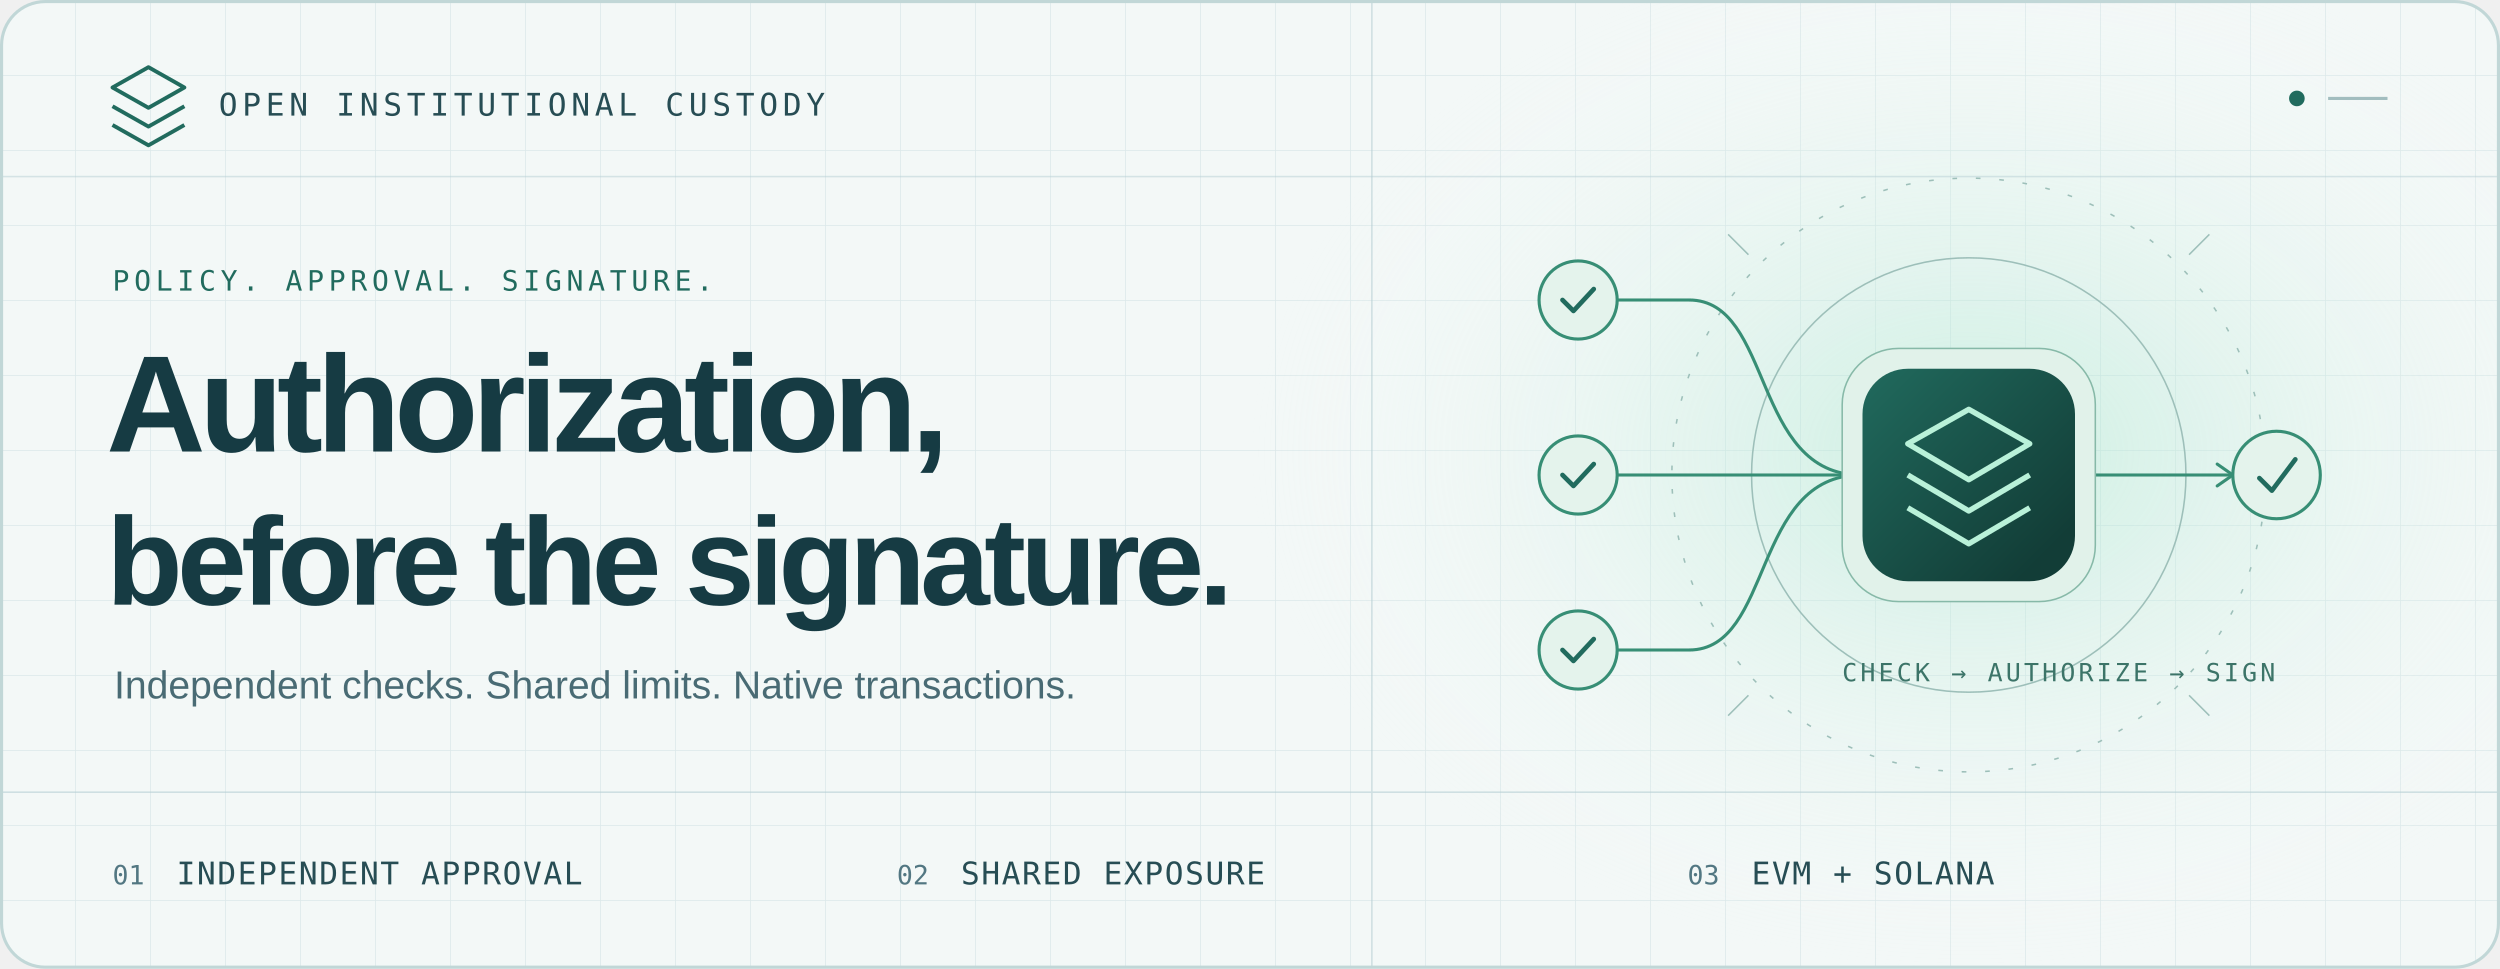
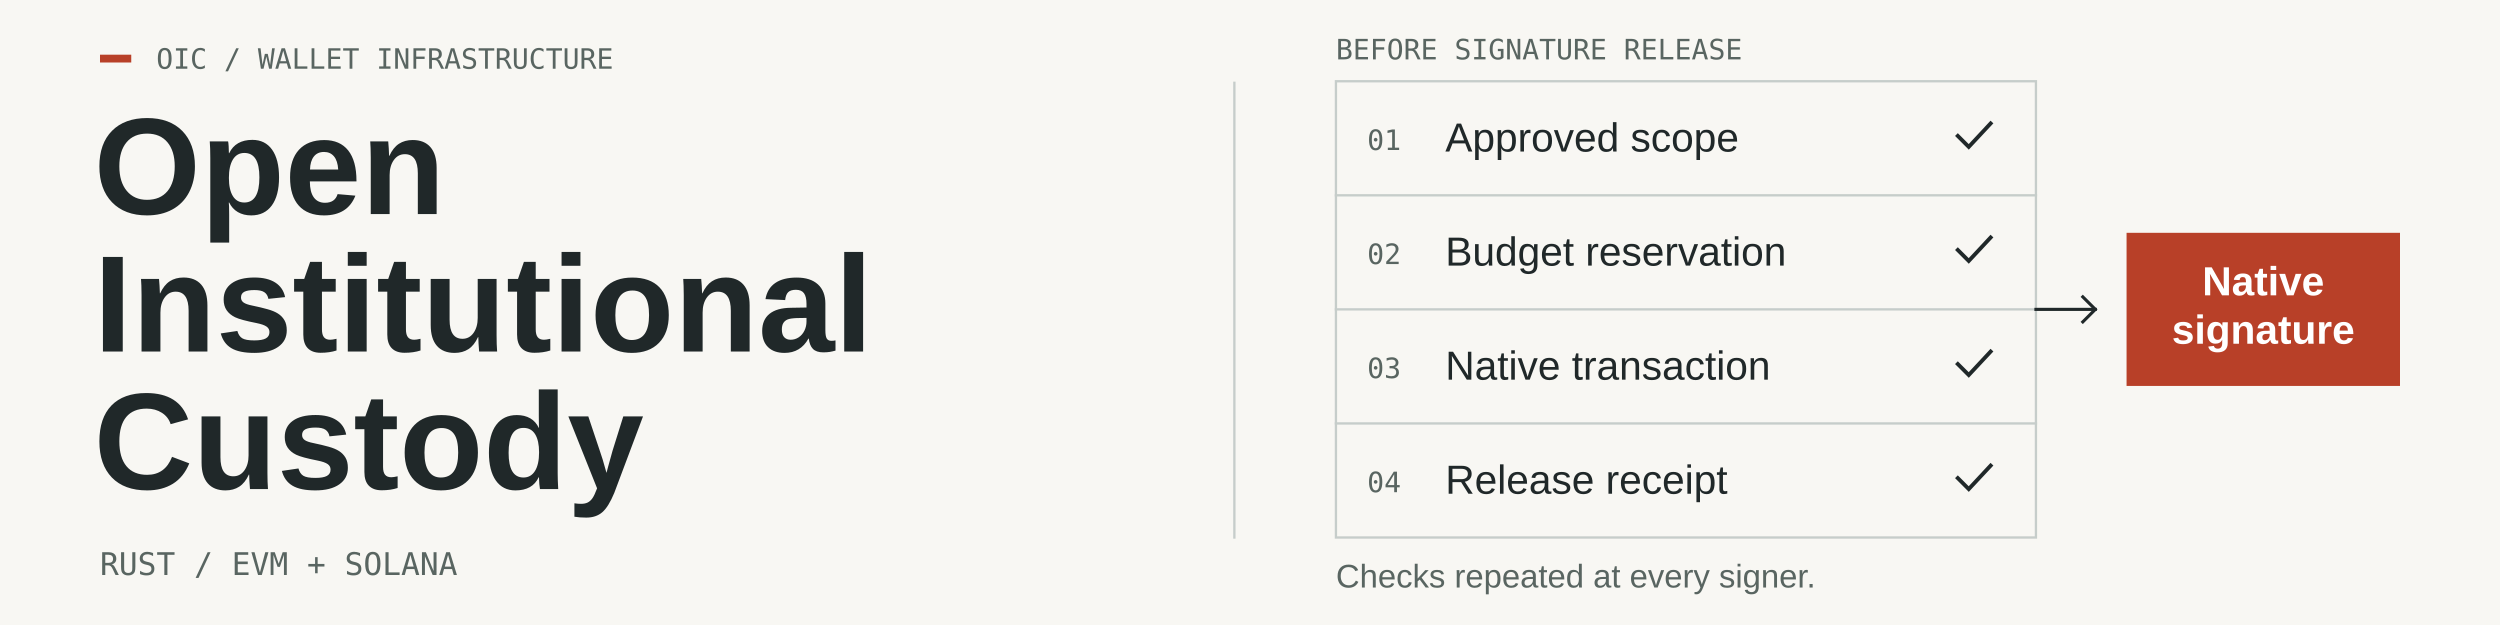
- <svg xmlns="http://www.w3.org/2000/svg" width="1600" height="620" viewBox="0 0 1600 620" fill="none" role="img" aria-labelledby="title desc">
-   <defs>
-     <pattern id="grid" width="48" height="48" patternUnits="userSpaceOnUse">
-       <path d="M48 0H0V48" stroke="#B6CED4" stroke-opacity=".36" />
-     </pattern>
-     <radialGradient id="glow" cx="0" cy="0" r="1" gradientTransform="translate(1260 290) rotate(90) scale(330 460)" gradientUnits="userSpaceOnUse">
-       <stop stop-color="#A1E5CB" stop-opacity=".5" />
-       <stop offset="1" stop-color="#F3F8F7" stop-opacity="0" />
-     </radialGradient>
-     <linearGradient id="core" x1="1190" y1="234" x2="1310" y2="354" gradientUnits="userSpaceOnUse">
-       <stop stop-color="#216B5E" />
-       <stop offset="1" stop-color="#123D37" />
-     </linearGradient>
-     <clipPath id="bounds">
-       <rect x="1" y="1" width="1598" height="618" rx="28" />
-     </clipPath>
-   </defs>
-   <g clip-path="url(#bounds)">
-     <rect width="1600" height="620" fill="#F3F8F7" />
-     <rect width="1600" height="620" fill="url(#grid)" />
-     <rect width="1600" height="620" fill="url(#glow)" />
-     <path d="M878 0V620M0 507H1600" stroke="#B6CED4" stroke-opacity=".6" />
-     <path d="M0 113H1600" stroke="#B6CED4" stroke-opacity=".5" />
-     <g transform="translate(72 42)" stroke="#216B5E" stroke-width="2.5" stroke-linejoin="round">
-       <path d="m0 14 23-13 23 13-23 13L0 14Z" />
-       <path d="m0 26 23 13 23-13M0 38l23 13 23-13" />
-     </g>
-     <text x="140" y="74" fill="#274D54" font-family="ui-monospace, SFMono-Regular, Consolas, monospace" font-size="20" letter-spacing="3">OPEN INSTITUTIONAL CUSTODY</text>
-     <circle cx="1470" cy="63" r="5" fill="#216B5E" />
-     <path d="M1490 63h38" stroke="#A2BDBF" stroke-width="2" />
-     <text x="72" y="186" fill="#216B5E" font-family="ui-monospace, SFMono-Regular, Consolas, monospace" font-size="18" letter-spacing="3">POLICY. APPROVAL. SIGNATURE.</text>
-     <text x="68" y="289" fill="#163B43" font-family="Arial, Helvetica, sans-serif" font-size="88" font-weight="700" letter-spacing="-4">Authorization,</text>
-     <text x="68" y="387" fill="#163B43" font-family="Arial, Helvetica, sans-serif" font-size="80" font-weight="700" letter-spacing="-3.5">before the signature.</text>
-     <text x="73" y="447" fill="#496B74" font-family="Arial, Helvetica, sans-serif" font-size="25">Independent checks. Shared limits. Native transactions.</text>
-     <g stroke="#9DBFB9">
-       <circle cx="1260" cy="304" r="190" stroke-dasharray="3 12" />
-       <circle cx="1260" cy="304" r="139" />
-       <path d="M1106 150l13 13m282 282 13 13M1106 458l13-13m282-282 13-13" />
-     </g>
-     <g stroke="#378E75" stroke-width="2">
-       <path d="M1034 192h47c54 0 40 112 110 112" />
-       <path d="M1034 304h157" />
-       <path d="M1034 416h47c54 0 40-112 110-112" />
-       <path d="M1330 304h99" />
-       <path d="m1419 297 10 7-10 7" stroke-linecap="round" stroke-linejoin="round" />
-     </g>
-     <g fill="#E4F3EC" stroke="#378E75" stroke-width="2">
-       <circle cx="1010" cy="192" r="25" />
-       <circle cx="1010" cy="304" r="25" />
-       <circle cx="1010" cy="416" r="25" />
-     </g>
-     <g stroke="#216B5E" stroke-width="3" stroke-linecap="round" stroke-linejoin="round">
-       <path d="m1000 192 7 7 13-14M1000 304l7 7 13-14M1000 416l7 7 13-14" />
-     </g>
-     <rect x="1179" y="223" width="162" height="162" rx="36" fill="#E1F2EA" stroke="#87B9A8" />
-     <rect x="1192" y="236" width="136" height="136" rx="29" fill="url(#core)" />
-     <g stroke="#B9F1D9" stroke-width="3.5" stroke-linejoin="round">
-       <path d="m1221 284 39-22 39 22-39 23-39-23Z" />
-       <path d="m1221 304 39 23 39-23M1221 325l39 23 39-23" />
-     </g>
-     <circle cx="1457" cy="304" r="28" fill="#E4F3EC" stroke="#378E75" stroke-width="2" />
-     <path d="m1446 306 8 8 15-20" stroke="#216B5E" stroke-width="3" stroke-linecap="round" stroke-linejoin="round" />
-     <text x="1179" y="436" fill="#3C7468" font-family="ui-monospace, SFMono-Regular, Consolas, monospace" font-size="16" letter-spacing="2">CHECK → AUTHORIZE → SIGN</text>
-     <g font-family="ui-monospace, SFMono-Regular, Consolas, monospace">
-       <text x="72" y="566" fill="#527782" font-size="17">01</text>
-       <text x="113" y="566" fill="#274D54" font-size="20" letter-spacing="1">INDEPENDENT APPROVAL</text>
-       <text x="574" y="566" fill="#527782" font-size="17">02</text>
-       <text x="615" y="566" fill="#274D54" font-size="20" letter-spacing="1">SHARED EXPOSURE</text>
-       <text x="1080" y="566" fill="#527782" font-size="17">03</text>
-       <text x="1121" y="566" fill="#274D54" font-size="20" letter-spacing="1">EVM + SOLANA</text>
-     </g>
+ <svg xmlns="http://www.w3.org/2000/svg" width="1600" height="400" viewBox="0 0 1600 400">
+   <rect id="background" data-name="background" fill="#f8f7f3" stroke="none" stroke-width="1" x="0" y="0" width="1600" height="400" />
+   <g id="wordmark" data-name="Project identity" fill="none" stroke="#111827" stroke-width="2">
+     <rect id="registration-mark" data-name="registration-mark" fill="#b84028" stroke="none" stroke-width="1" x="64" y="35" width="20" height="5" />
+     <text id="wordmark-code" data-name="OIC / WALLET INFRASTRUCTURE" fill="#596561" stroke="none" font-family="Consolas, monospace" font-size="18" font-weight="400" text-anchor="start" x="100" y="44">OIC / WALLET INFRASTRUCTURE</text>
+     <text id="wordmark-open" data-name="Open" fill="#202829" stroke="none" font-family="Arial, Helvetica, sans-serif" font-size="88" font-weight="700" text-anchor="start" x="60" y="137">Open</text>
+     <text id="wordmark-institutional" data-name="Institutional" fill="#202829" stroke="none" font-family="Arial, Helvetica, sans-serif" font-size="88" font-weight="700" text-anchor="start" x="60" y="225">Institutional</text>
+     <text id="wordmark-custody" data-name="Custody" fill="#202829" stroke="none" font-family="Arial, Helvetica, sans-serif" font-size="88" font-weight="700" text-anchor="start" x="60" y="313">Custody</text>
+     <text id="platforms" data-name="RUST  /  EVM + SOLANA" fill="#596561" stroke="none" font-family="Consolas, monospace" font-size="20" font-weight="400" text-anchor="start" x="64" y="368">RUST  /  EVM + SOLANA</text>
  </g>
-   <rect x="1" y="1" width="1598" height="618" rx="28" stroke="#C1D7D7" stroke-width="2" />
+   <path id="panel-divider" data-name="panel-divider" fill="none" stroke="#c6cdca" stroke-width="1.5" stroke-linecap="square" stroke-linejoin="miter" d="M 790 53 L 790 344" />
+   <g id="verification-gate" data-name="Independent signer checks" fill="none" stroke="#111827" stroke-width="2">
+     <text id="gate-heading" data-name="BEFORE SIGNATURE RELEASE" fill="#596561" stroke="none" font-family="Consolas, monospace" font-size="18" font-weight="400" text-anchor="start" x="855" y="38">BEFORE SIGNATURE RELEASE</text>
+     <rect id="gate-outline" data-name="gate-outline" fill="none" stroke="#c6cdca" stroke-width="1.5" x="855" y="52" width="448" height="292" />
+     <text id="check-0-number" data-name="01" fill="#596561" stroke="none" font-family="Consolas, monospace" font-size="18" font-weight="400" text-anchor="start" x="875" y="96">01</text>
+     <text id="check-0-label" data-name="Approved scope" fill="#202829" stroke="none" font-family="Arial, Helvetica, sans-serif" font-size="26" font-weight="500" text-anchor="start" x="925" y="97">Approved scope</text>
+     <path id="check-0-tick" data-name="check-0-tick" fill="none" stroke="#202829" stroke-width="2.5" stroke-linecap="square" stroke-linejoin="miter" d="M 1253 87 L 1260 94 L 1274 79" />
+     <path id="row-1-divider" data-name="row-1-divider" fill="none" stroke="#c6cdca" stroke-width="1.5" stroke-linecap="square" stroke-linejoin="miter" d="M 855 125 L 1303 125" />
+     <text id="check-1-number" data-name="02" fill="#596561" stroke="none" font-family="Consolas, monospace" font-size="18" font-weight="400" text-anchor="start" x="875" y="169">02</text>
+     <text id="check-1-label" data-name="Budget reservation" fill="#202829" stroke="none" font-family="Arial, Helvetica, sans-serif" font-size="26" font-weight="500" text-anchor="start" x="925" y="170">Budget reservation</text>
+     <path id="check-1-tick" data-name="check-1-tick" fill="none" stroke="#202829" stroke-width="2.5" stroke-linecap="square" stroke-linejoin="miter" d="M 1253 160 L 1260 167 L 1274 152" />
+     <path id="row-2-divider" data-name="row-2-divider" fill="none" stroke="#c6cdca" stroke-width="1.5" stroke-linecap="square" stroke-linejoin="miter" d="M 855 198 L 1303 198" />
+     <text id="check-2-number" data-name="03" fill="#596561" stroke="none" font-family="Consolas, monospace" font-size="18" font-weight="400" text-anchor="start" x="875" y="242">03</text>
+     <text id="check-2-label" data-name="Native transaction" fill="#202829" stroke="none" font-family="Arial, Helvetica, sans-serif" font-size="26" font-weight="500" text-anchor="start" x="925" y="243">Native transaction</text>
+     <path id="check-2-tick" data-name="check-2-tick" fill="none" stroke="#202829" stroke-width="2.5" stroke-linecap="square" stroke-linejoin="miter" d="M 1253 233 L 1260 240 L 1274 225" />
+     <path id="row-3-divider" data-name="row-3-divider" fill="none" stroke="#c6cdca" stroke-width="1.5" stroke-linecap="square" stroke-linejoin="miter" d="M 855 271 L 1303 271" />
+     <text id="check-3-number" data-name="04" fill="#596561" stroke="none" font-family="Consolas, monospace" font-size="18" font-weight="400" text-anchor="start" x="875" y="315">04</text>
+     <text id="check-3-label" data-name="Release receipt" fill="#202829" stroke="none" font-family="Arial, Helvetica, sans-serif" font-size="26" font-weight="500" text-anchor="start" x="925" y="316">Release receipt</text>
+     <path id="check-3-tick" data-name="check-3-tick" fill="none" stroke="#202829" stroke-width="2.5" stroke-linecap="square" stroke-linejoin="miter" d="M 1253 306 L 1260 313 L 1274 298" />
+     <text id="gate-caption" data-name="Checks repeated at every signer." fill="#596561" stroke="none" font-family="Arial, Helvetica, sans-serif" font-size="21" font-weight="400" text-anchor="start" x="855" y="376">Checks repeated at every signer.</text>
+   </g>
+   <g id="signature" data-name="Native signature output" fill="none" stroke="#111827" stroke-width="2">
+     <path id="release-arrow" data-name="release-arrow" fill="none" stroke="#202829" stroke-width="2" stroke-linecap="square" stroke-linejoin="miter" d="M 1303 198 L 1341 198" />
+     <path id="release-arrowhead" data-name="release-arrowhead" fill="none" stroke="#202829" stroke-width="2" stroke-linecap="square" stroke-linejoin="miter" d="M 1333 190 L 1341 198 L 1333 206" />
+     <rect id="signature-output" data-name="signature-output" fill="#b84028" stroke="none" stroke-width="1" x="1361" y="149" width="175" height="98" />
+     <text id="signature-native" data-name="Native" fill="#ffffff" stroke="none" font-family="Arial, Helvetica, sans-serif" font-size="26" font-weight="600" text-anchor="middle" x="1448.5" y="189">Native</text>
+     <text id="signature-label" data-name="signature" fill="#ffffff" stroke="none" font-family="Arial, Helvetica, sans-serif" font-size="26" font-weight="600" text-anchor="middle" x="1448.5" y="220">signature</text>
+   </g>
</svg>
